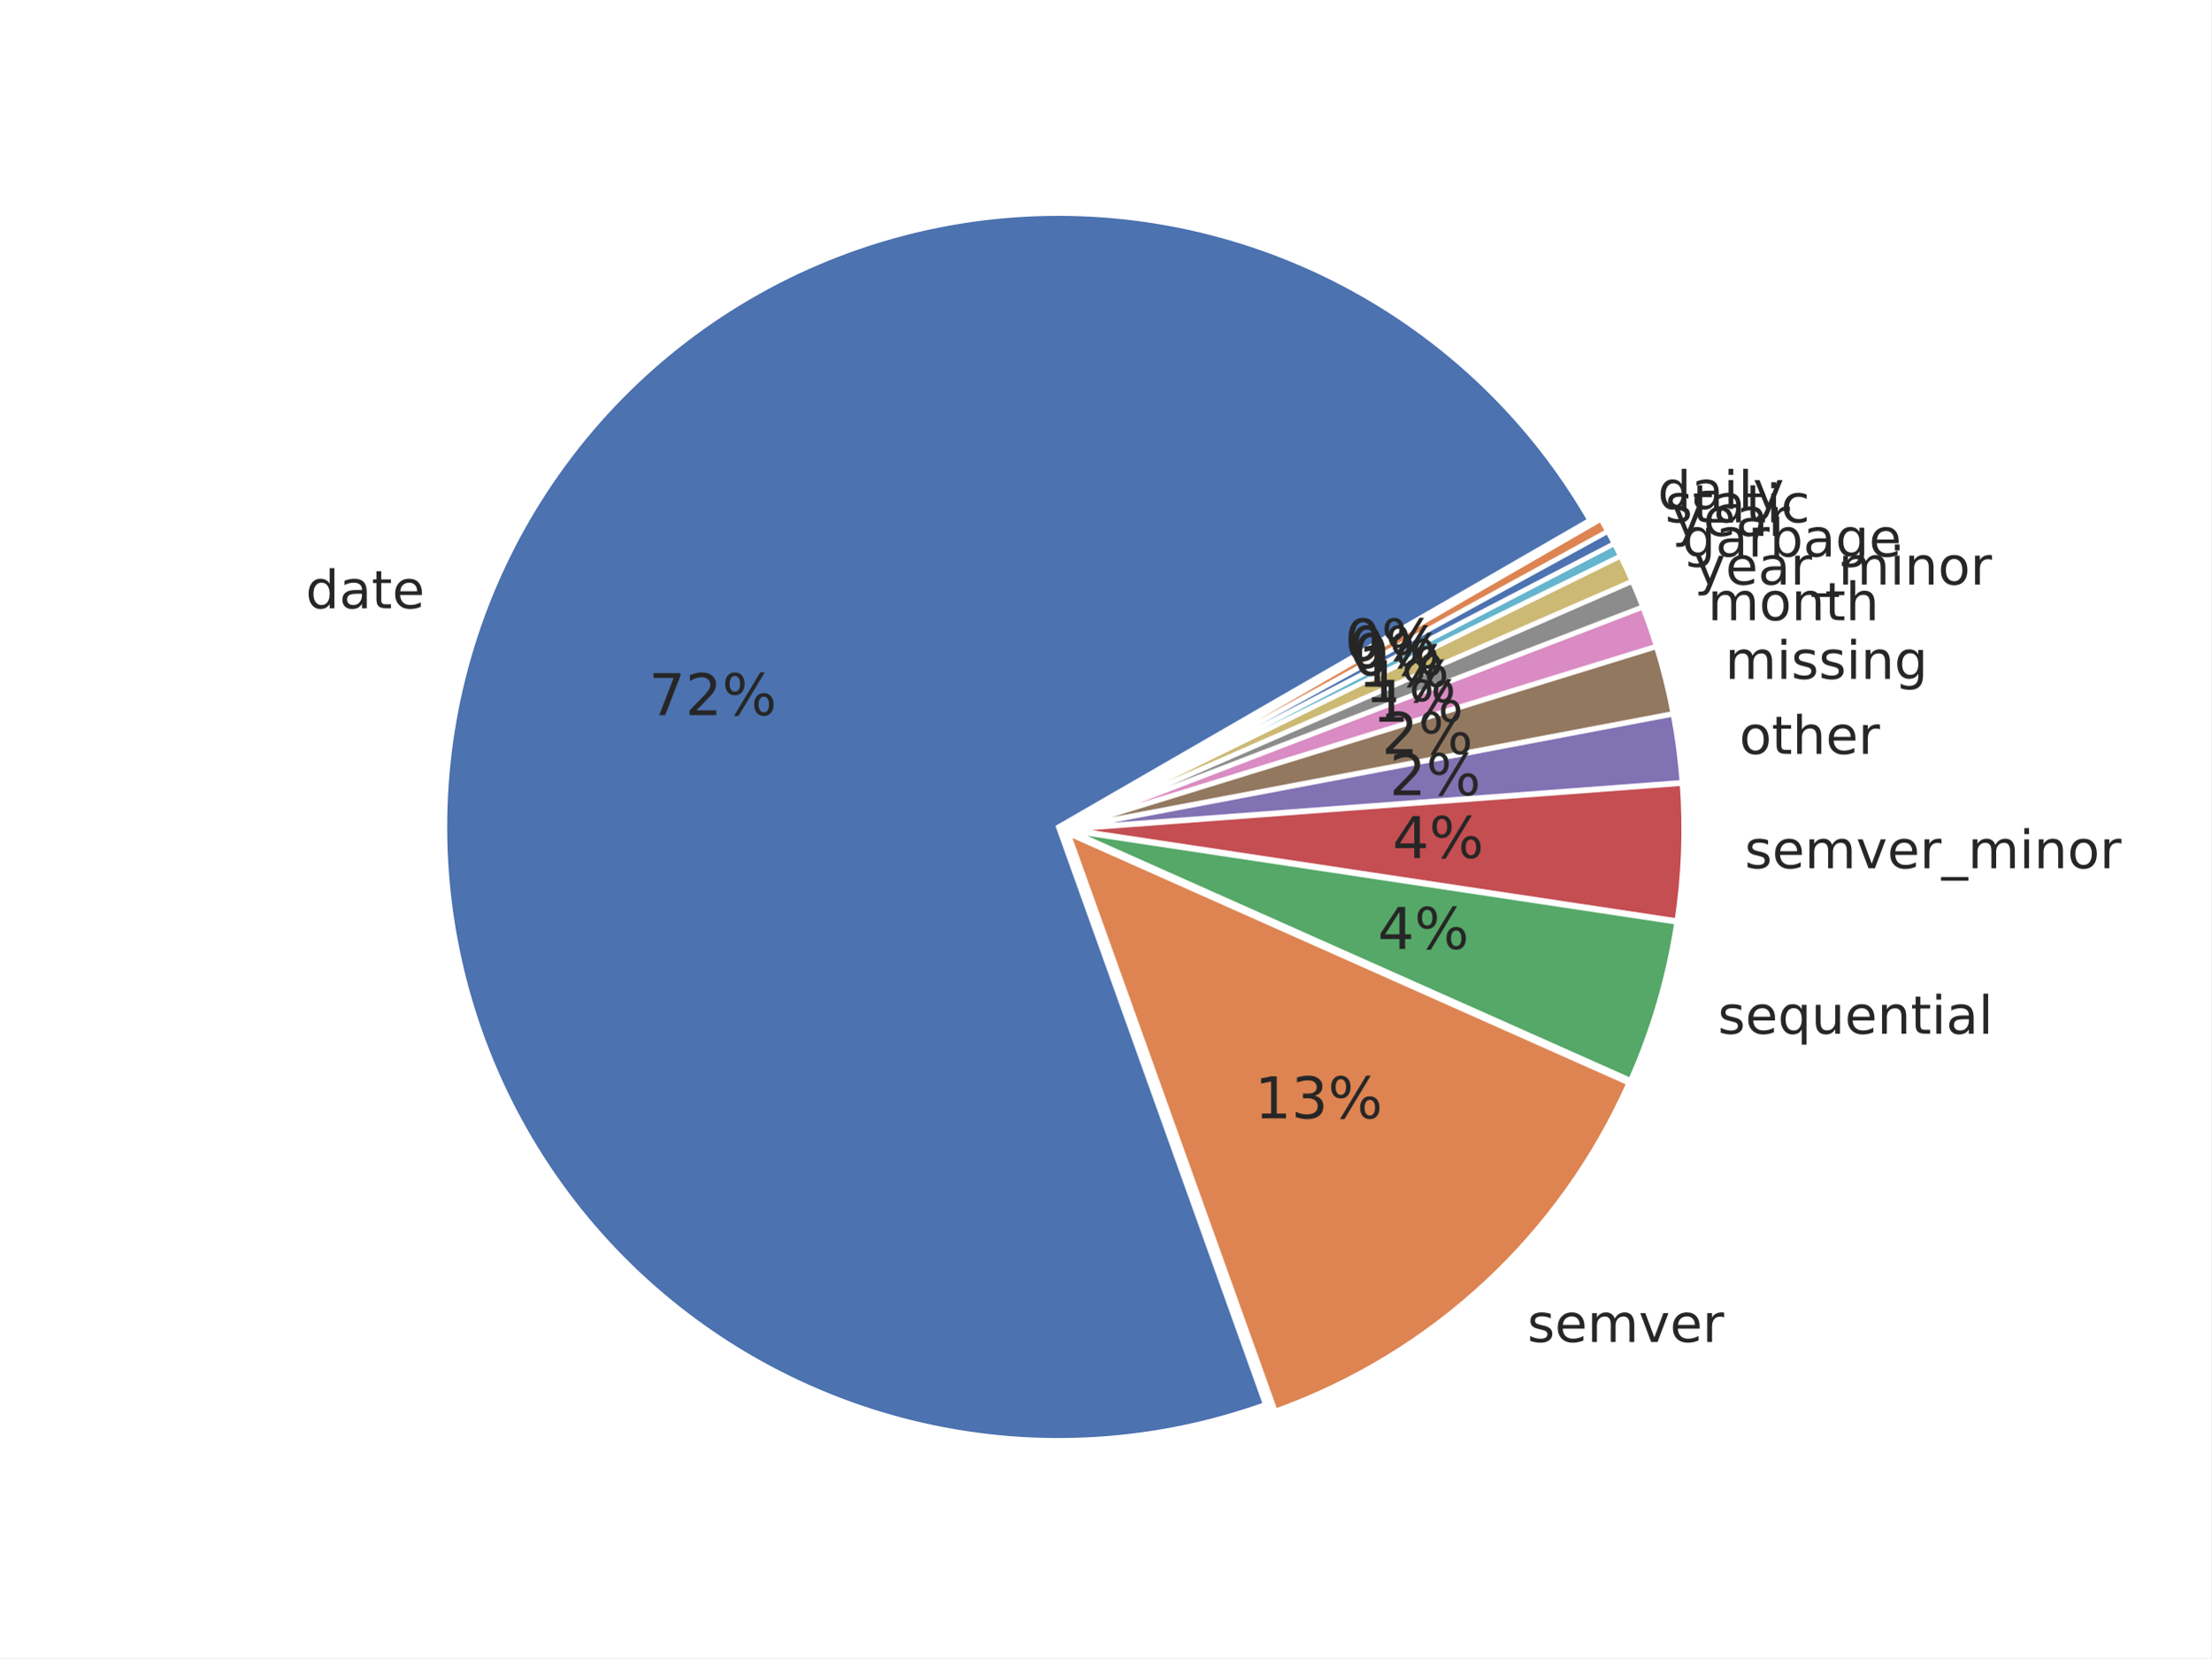
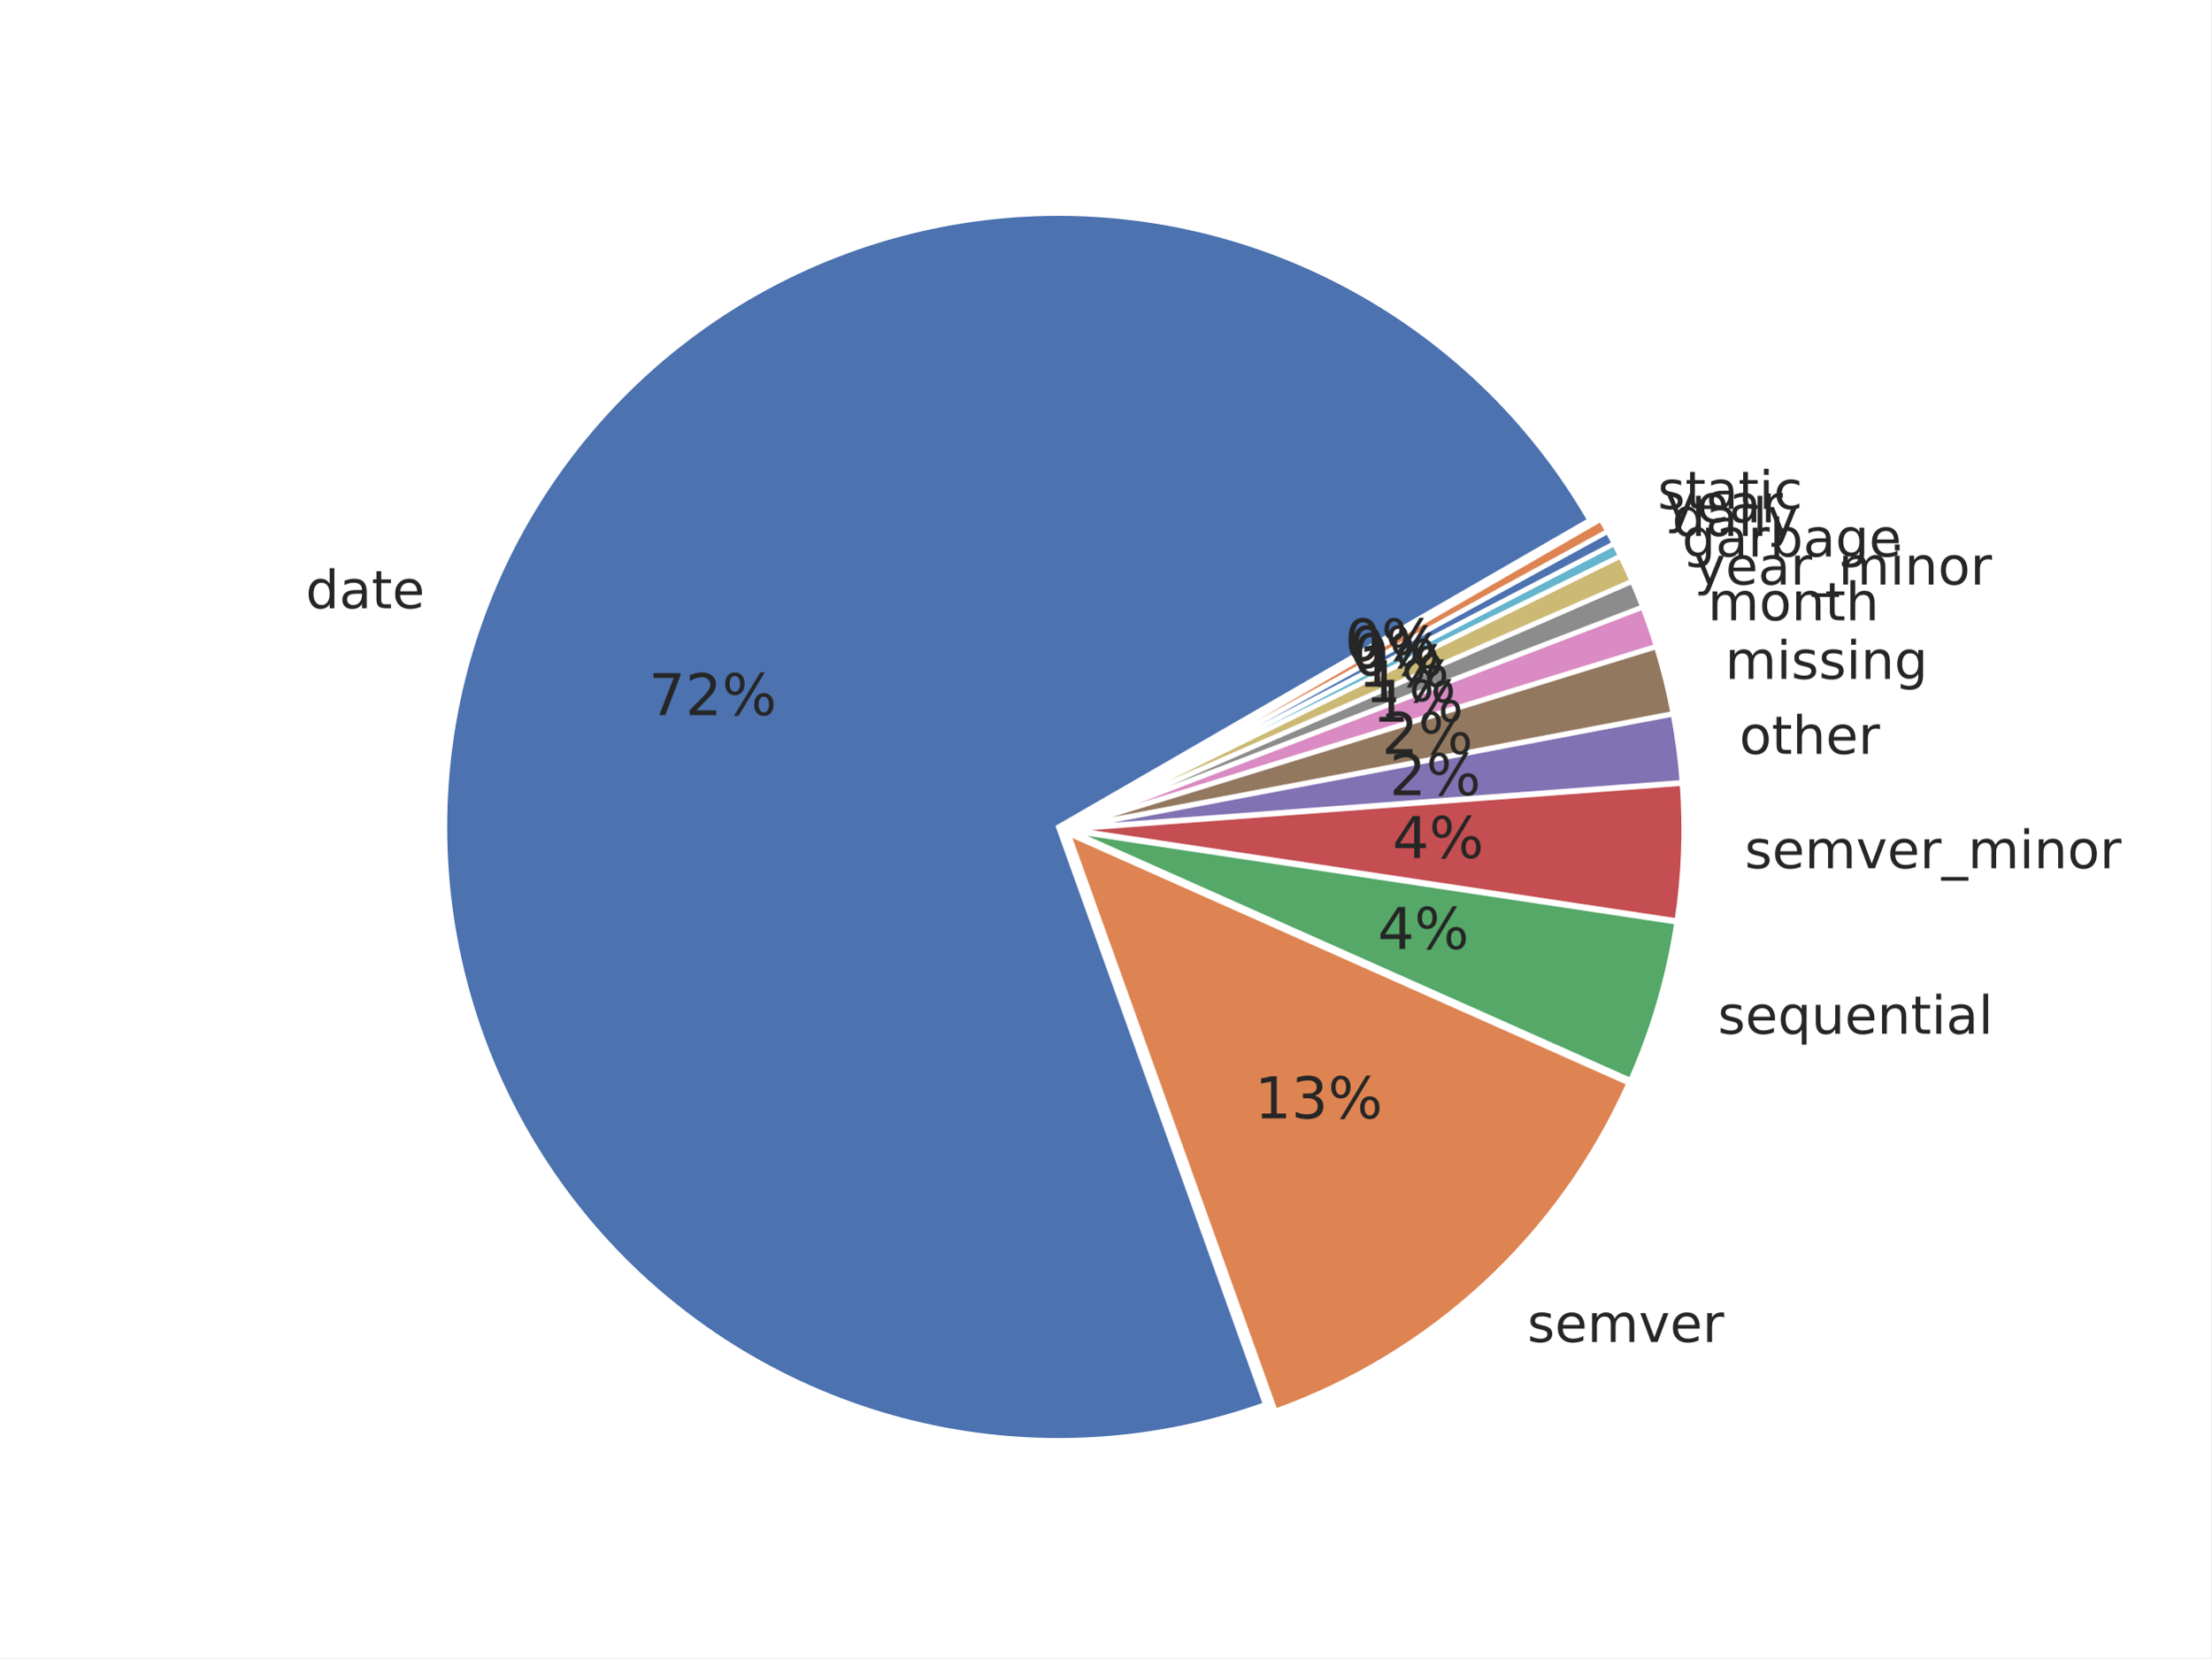
<svg xmlns="http://www.w3.org/2000/svg" xmlns:xlink="http://www.w3.org/1999/xlink" width="460.8pt" height="345.6pt" viewBox="0 0 460.8 345.6" version="1.1">
  <defs>
    <style type="text/css">*{stroke-linejoin: round; stroke-linecap: butt}</style>
  </defs>
  <g id="figure_1">
    <g id="patch_1">
      <path d="M 0 345.6  L 460.8 345.6  L 460.8 0  L 0 0  z " style="fill: #ffffff" />
    </g>
    <g id="axes_1">
      <g id="matplotlib.axis_1" />
      <g id="matplotlib.axis_2" />
      <g id="patch_2">
        <path d="M 331.304 108.424  C 319.149 87.369 301.237 70.212 279.679 58.973  C 258.122 47.733 233.8 42.872 209.578 44.96  C 185.356 47.049 162.225 56.003 142.91 70.767  C 123.595 85.53 108.885 105.501 100.513 128.325  C 92.141 151.15 90.449 175.896 95.637 199.647  C 100.825 223.398 112.681 245.185 129.807 262.44  C 146.934 279.695 168.631 291.713 192.343 297.079  C 216.055 302.444 240.812 300.938 263.699 292.737  L 220.564 172.36  z " style="fill: #4c72b0; stroke: #ffffff; stroke-linejoin: miter" />
      </g>
      <g id="patch_3">
        <path d="M 265.769 294.114  C 282.032 288.287 296.946 279.224 309.609 267.474  C 322.273 255.724 332.425 241.529 339.451 225.748  L 222.634 173.737  z " style="fill: #dd8452; stroke: #ffffff; stroke-linejoin: miter" />
      </g>
      <g id="patch_4">
        <path d="M 339.809 225.169  C 342.144 219.924 344.123 214.528 345.733 209.017  C 347.343 203.507 348.58 197.894 349.436 192.217  L 222.992 173.159  z " style="fill: #55a868; stroke: #ffffff; stroke-linejoin: miter" />
      </g>
      <g id="patch_5">
        <path d="M 349.486 191.906  C 350.199 187.176 350.646 182.409 350.825 177.629  C 351.004 172.849 350.914 168.062 350.557 163.292  L 223.042 172.848  z " style="fill: #c44e52; stroke: #ffffff; stroke-linejoin: miter" />
      </g>
      <g id="patch_6">
        <path d="M 350.547 163.077  C 350.368 160.693 350.122 158.313 349.81 155.942  C 349.498 153.572 349.12 151.21 348.675 148.86  L 223.032 172.633  z " style="fill: #8172b3; stroke: #ffffff; stroke-linejoin: miter" />
      </g>
      <g id="patch_7">
        <path d="M 348.648 148.719  C 348.204 146.37 347.693 144.033 347.118 141.712  C 346.542 139.391 345.901 137.086 345.197 134.801  L 223.006 172.492  z " style="fill: #937860; stroke: #ffffff; stroke-linejoin: miter" />
      </g>
      <g id="patch_8">
        <path d="M 345.164 134.691  C 344.741 133.32 344.295 131.956 343.826 130.6  C 343.358 129.244 342.866 127.896 342.352 126.557  L 222.973 172.382  z " style="fill: #da8bc3; stroke: #ffffff; stroke-linejoin: miter" />
      </g>
      <g id="patch_9">
        <path d="M 342.326 126.49  C 341.984 125.597 341.631 124.708 341.268 123.823  C 340.905 122.938 340.533 122.057 340.15 121.18  L 222.948 172.315  z " style="fill: #8c8c8c; stroke: #ffffff; stroke-linejoin: miter" />
      </g>
      <g id="patch_10">
        <path d="M 340.127 121.127  C 339.745 120.251 339.353 119.378 338.95 118.511  C 338.548 117.643 338.137 116.779 337.715 115.921  L 222.925 172.262  z " style="fill: #ccb974; stroke: #ffffff; stroke-linejoin: miter" />
      </g>
      <g id="patch_11">
        <path d="M 337.696 115.882  C 337.486 115.453 337.273 115.025 337.057 114.598  C 336.842 114.171 336.624 113.745 336.403 113.32  L 222.906 172.224  z " style="fill: #64b5cd; stroke: #ffffff; stroke-linejoin: miter" />
      </g>
      <g id="patch_12">
        <path d="M 336.39 113.295  C 336.17 112.871 335.947 112.447 335.722 112.025  C 335.497 111.603 335.27 111.183 335.04 110.763  L 222.893 172.198  z " style="fill: #4c72b0; stroke: #ffffff; stroke-linejoin: miter" />
      </g>
      <g id="patch_13">
        <path d="M 335.026 110.738  C 334.796 110.319 334.564 109.9 334.33 109.484  C 334.095 109.067 333.858 108.651 333.619 108.237  L 222.879 172.173  z " style="fill: #dd8452; stroke: #ffffff; stroke-linejoin: miter" />
      </g>
      <g id="text_1">
        <g style="fill: #262626" transform="translate(63.70289 126.7798) scale(0.11 -0.11)">
          <defs>
            <path id="DejaVuSans-47" d="M 2906 2969  L 2906 4863  L 3481 4863  L 3481 0  L 2906 0  L 2906 525  Q 2725 213 2448 61  Q 2172 -91 1784 -91  Q 1150 -91 751 415  Q 353 922 353 1747  Q 353 2572 751 3078  Q 1150 3584 1784 3584  Q 2172 3584 2448 3432  Q 2725 3281 2906 2969  z M 947 1747  Q 947 1113 1208 752  Q 1469 391 1925 391  Q 2381 391 2643 752  Q 2906 1113 2906 1747  Q 2906 2381 2643 2742  Q 2381 3103 1925 3103  Q 1469 3103 1208 2742  Q 947 2381 947 1747  z " transform="scale(0.015625)" />
            <path id="DejaVuSans-44" d="M 2194 1759  Q 1497 1759 1228 1600  Q 959 1441 959 1056  Q 959 750 1161 570  Q 1363 391 1709 391  Q 2188 391 2477 730  Q 2766 1069 2766 1631  L 2766 1759  L 2194 1759  z M 3341 1997  L 3341 0  L 2766 0  L 2766 531  Q 2569 213 2275 61  Q 1981 -91 1556 -91  Q 1019 -91 701 211  Q 384 513 384 1019  Q 384 1609 779 1909  Q 1175 2209 1959 2209  L 2766 2209  L 2766 2266  Q 2766 2663 2505 2880  Q 2244 3097 1772 3097  Q 1472 3097 1187 3025  Q 903 2953 641 2809  L 641 3341  Q 956 3463 1253 3523  Q 1550 3584 1831 3584  Q 2591 3584 2966 3190  Q 3341 2797 3341 1997  z " transform="scale(0.015625)" />
            <path id="DejaVuSans-57" d="M 1172 4494  L 1172 3500  L 2356 3500  L 2356 3053  L 1172 3053  L 1172 1153  Q 1172 725 1289 603  Q 1406 481 1766 481  L 2356 481  L 2356 0  L 1766 0  Q 1100 0 847 248  Q 594 497 594 1153  L 594 3053  L 172 3053  L 172 3500  L 594 3500  L 594 4494  L 1172 4494  z " transform="scale(0.015625)" />
            <path id="DejaVuSans-48" d="M 3597 1894  L 3597 1613  L 953 1613  Q 991 1019 1311 708  Q 1631 397 2203 397  Q 2534 397 2845 478  Q 3156 559 3463 722  L 3463 178  Q 3153 47 2828 -22  Q 2503 -91 2169 -91  Q 1331 -91 842 396  Q 353 884 353 1716  Q 353 2575 817 3079  Q 1281 3584 2069 3584  Q 2775 3584 3186 3129  Q 3597 2675 3597 1894  z M 3022 2063  Q 3016 2534 2758 2815  Q 2500 3097 2075 3097  Q 1594 3097 1305 2825  Q 1016 2553 972 2059  L 3022 2063  z " transform="scale(0.015625)" />
          </defs>
          <use xlink:href="#DejaVuSans-47" />
          <use xlink:href="#DejaVuSans-44" transform="translate(63.48438 0)" />
          <use xlink:href="#DejaVuSans-57" transform="translate(124.7656 0)" />
          <use xlink:href="#DejaVuSans-48" transform="translate(163.9688 0)" />
        </g>
      </g>
      <g id="text_2">
        <g style="fill: #262626" transform="translate(318.3068 279.7053) scale(0.11 -0.11)">
          <defs>
            <path id="DejaVuSans-56" d="M 2834 3397  L 2834 2853  Q 2591 2978 2328 3040  Q 2066 3103 1784 3103  Q 1356 3103 1142 2972  Q 928 2841 928 2578  Q 928 2378 1081 2264  Q 1234 2150 1697 2047  L 1894 2003  Q 2506 1872 2764 1633  Q 3022 1394 3022 966  Q 3022 478 2636 193  Q 2250 -91 1575 -91  Q 1294 -91 989 -36  Q 684 19 347 128  L 347 722  Q 666 556 975 473  Q 1284 391 1588 391  Q 1994 391 2212 530  Q 2431 669 2431 922  Q 2431 1156 2273 1281  Q 2116 1406 1581 1522  L 1381 1569  Q 847 1681 609 1914  Q 372 2147 372 2553  Q 372 3047 722 3315  Q 1072 3584 1716 3584  Q 2034 3584 2315 3537  Q 2597 3491 2834 3397  z " transform="scale(0.015625)" />
            <path id="DejaVuSans-50" d="M 3328 2828  Q 3544 3216 3844 3400  Q 4144 3584 4550 3584  Q 5097 3584 5394 3201  Q 5691 2819 5691 2113  L 5691 0  L 5113 0  L 5113 2094  Q 5113 2597 4934 2840  Q 4756 3084 4391 3084  Q 3944 3084 3684 2787  Q 3425 2491 3425 1978  L 3425 0  L 2847 0  L 2847 2094  Q 2847 2600 2669 2842  Q 2491 3084 2119 3084  Q 1678 3084 1418 2786  Q 1159 2488 1159 1978  L 1159 0  L 581 0  L 581 3500  L 1159 3500  L 1159 2956  Q 1356 3278 1631 3431  Q 1906 3584 2284 3584  Q 2666 3584 2933 3390  Q 3200 3197 3328 2828  z " transform="scale(0.015625)" />
            <path id="DejaVuSans-59" d="M 191 3500  L 800 3500  L 1894 563  L 2988 3500  L 3597 3500  L 2284 0  L 1503 0  L 191 3500  z " transform="scale(0.015625)" />
            <path id="DejaVuSans-55" d="M 2631 2963  Q 2534 3019 2420 3045  Q 2306 3072 2169 3072  Q 1681 3072 1420 2755  Q 1159 2438 1159 1844  L 1159 0  L 581 0  L 581 3500  L 1159 3500  L 1159 2956  Q 1341 3275 1631 3429  Q 1922 3584 2338 3584  Q 2397 3584 2469 3576  Q 2541 3569 2628 3553  L 2631 2963  z " transform="scale(0.015625)" />
          </defs>
          <use xlink:href="#DejaVuSans-56" />
          <use xlink:href="#DejaVuSans-48" transform="translate(52.09375 0)" />
          <use xlink:href="#DejaVuSans-50" transform="translate(113.625 0)" />
          <use xlink:href="#DejaVuSans-59" transform="translate(211.0312 0)" />
          <use xlink:href="#DejaVuSans-48" transform="translate(270.2188 0)" />
          <use xlink:href="#DejaVuSans-55" transform="translate(331.75 0)" />
        </g>
      </g>
      <g id="text_3">
        <g style="fill: #262626" transform="translate(358.0071 215.4611) scale(0.11 -0.11)">
          <defs>
            <path id="DejaVuSans-54" d="M 947 1747  Q 947 1113 1208 752  Q 1469 391 1925 391  Q 2381 391 2643 752  Q 2906 1113 2906 1747  Q 2906 2381 2643 2742  Q 2381 3103 1925 3103  Q 1469 3103 1208 2742  Q 947 2381 947 1747  z M 2906 525  Q 2725 213 2448 61  Q 2172 -91 1784 -91  Q 1150 -91 751 415  Q 353 922 353 1747  Q 353 2572 751 3078  Q 1150 3584 1784 3584  Q 2172 3584 2448 3432  Q 2725 3281 2906 2969  L 2906 3500  L 3481 3500  L 3481 -1331  L 2906 -1331  L 2906 525  z " transform="scale(0.015625)" />
            <path id="DejaVuSans-58" d="M 544 1381  L 544 3500  L 1119 3500  L 1119 1403  Q 1119 906 1312 657  Q 1506 409 1894 409  Q 2359 409 2629 706  Q 2900 1003 2900 1516  L 2900 3500  L 3475 3500  L 3475 0  L 2900 0  L 2900 538  Q 2691 219 2414 64  Q 2138 -91 1772 -91  Q 1169 -91 856 284  Q 544 659 544 1381  z M 1991 3584  L 1991 3584  z " transform="scale(0.015625)" />
            <path id="DejaVuSans-51" d="M 3513 2113  L 3513 0  L 2938 0  L 2938 2094  Q 2938 2591 2744 2837  Q 2550 3084 2163 3084  Q 1697 3084 1428 2787  Q 1159 2491 1159 1978  L 1159 0  L 581 0  L 581 3500  L 1159 3500  L 1159 2956  Q 1366 3272 1645 3428  Q 1925 3584 2291 3584  Q 2894 3584 3203 3211  Q 3513 2838 3513 2113  z " transform="scale(0.015625)" />
            <path id="DejaVuSans-4c" d="M 603 3500  L 1178 3500  L 1178 0  L 603 0  L 603 3500  z M 603 4863  L 1178 4863  L 1178 4134  L 603 4134  L 603 4863  z " transform="scale(0.015625)" />
            <path id="DejaVuSans-4f" d="M 603 4863  L 1178 4863  L 1178 0  L 603 0  L 603 4863  z " transform="scale(0.015625)" />
          </defs>
          <use xlink:href="#DejaVuSans-56" />
          <use xlink:href="#DejaVuSans-48" transform="translate(52.09375 0)" />
          <use xlink:href="#DejaVuSans-54" transform="translate(113.625 0)" />
          <use xlink:href="#DejaVuSans-58" transform="translate(177.1094 0)" />
          <use xlink:href="#DejaVuSans-48" transform="translate(240.4844 0)" />
          <use xlink:href="#DejaVuSans-51" transform="translate(302.0156 0)" />
          <use xlink:href="#DejaVuSans-57" transform="translate(365.3906 0)" />
          <use xlink:href="#DejaVuSans-4c" transform="translate(404.5938 0)" />
          <use xlink:href="#DejaVuSans-44" transform="translate(432.375 0)" />
          <use xlink:href="#DejaVuSans-4f" transform="translate(493.6562 0)" />
        </g>
      </g>
      <g id="text_4">
        <g style="fill: #262626" transform="translate(363.6031 180.9651) scale(0.11 -0.11)">
          <defs>
            <path id="DejaVuSans-42" d="M 3263 -1063  L 3263 -1509  L -63 -1509  L -63 -1063  L 3263 -1063  z " transform="scale(0.015625)" />
            <path id="DejaVuSans-52" d="M 1959 3097  Q 1497 3097 1228 2736  Q 959 2375 959 1747  Q 959 1119 1226 758  Q 1494 397 1959 397  Q 2419 397 2687 759  Q 2956 1122 2956 1747  Q 2956 2369 2687 2733  Q 2419 3097 1959 3097  z M 1959 3584  Q 2709 3584 3137 3096  Q 3566 2609 3566 1747  Q 3566 888 3137 398  Q 2709 -91 1959 -91  Q 1206 -91 779 398  Q 353 888 353 1747  Q 353 2609 779 3096  Q 1206 3584 1959 3584  z " transform="scale(0.015625)" />
          </defs>
          <use xlink:href="#DejaVuSans-56" />
          <use xlink:href="#DejaVuSans-48" transform="translate(52.09375 0)" />
          <use xlink:href="#DejaVuSans-50" transform="translate(113.625 0)" />
          <use xlink:href="#DejaVuSans-59" transform="translate(211.0312 0)" />
          <use xlink:href="#DejaVuSans-48" transform="translate(270.2188 0)" />
          <use xlink:href="#DejaVuSans-55" transform="translate(331.75 0)" />
          <use xlink:href="#DejaVuSans-42" transform="translate(372.8594 0)" />
          <use xlink:href="#DejaVuSans-50" transform="translate(422.8594 0)" />
          <use xlink:href="#DejaVuSans-4c" transform="translate(520.2656 0)" />
          <use xlink:href="#DejaVuSans-51" transform="translate(548.0469 0)" />
          <use xlink:href="#DejaVuSans-52" transform="translate(611.4219 0)" />
          <use xlink:href="#DejaVuSans-55" transform="translate(672.6094 0)" />
        </g>
      </g>
      <g id="text_5">
        <g style="fill: #262626" transform="translate(362.4881 157.1312) scale(0.11 -0.11)">
          <defs>
            <path id="DejaVuSans-4b" d="M 3513 2113  L 3513 0  L 2938 0  L 2938 2094  Q 2938 2591 2744 2837  Q 2550 3084 2163 3084  Q 1697 3084 1428 2787  Q 1159 2491 1159 1978  L 1159 0  L 581 0  L 581 4863  L 1159 4863  L 1159 2956  Q 1366 3272 1645 3428  Q 1925 3584 2291 3584  Q 2894 3584 3203 3211  Q 3513 2838 3513 2113  z " transform="scale(0.015625)" />
          </defs>
          <use xlink:href="#DejaVuSans-52" />
          <use xlink:href="#DejaVuSans-57" transform="translate(61.1875 0)" />
          <use xlink:href="#DejaVuSans-4b" transform="translate(100.3906 0)" />
          <use xlink:href="#DejaVuSans-48" transform="translate(163.7656 0)" />
          <use xlink:href="#DejaVuSans-55" transform="translate(225.2969 0)" />
        </g>
      </g>
      <g id="text_6">
        <g style="fill: #262626" transform="translate(359.5289 141.4917) scale(0.11 -0.11)">
          <defs>
            <path id="DejaVuSans-4a" d="M 2906 1791  Q 2906 2416 2648 2759  Q 2391 3103 1925 3103  Q 1463 3103 1205 2759  Q 947 2416 947 1791  Q 947 1169 1205 825  Q 1463 481 1925 481  Q 2391 481 2648 825  Q 2906 1169 2906 1791  z M 3481 434  Q 3481 -459 3084 -895  Q 2688 -1331 1869 -1331  Q 1566 -1331 1297 -1286  Q 1028 -1241 775 -1147  L 775 -588  Q 1028 -725 1275 -790  Q 1522 -856 1778 -856  Q 2344 -856 2625 -561  Q 2906 -266 2906 331  L 2906 616  Q 2728 306 2450 153  Q 2172 0 1784 0  Q 1141 0 747 490  Q 353 981 353 1791  Q 353 2603 747 3093  Q 1141 3584 1784 3584  Q 2172 3584 2450 3431  Q 2728 3278 2906 2969  L 2906 3500  L 3481 3500  L 3481 434  z " transform="scale(0.015625)" />
          </defs>
          <use xlink:href="#DejaVuSans-50" />
          <use xlink:href="#DejaVuSans-4c" transform="translate(97.40625 0)" />
          <use xlink:href="#DejaVuSans-56" transform="translate(125.1875 0)" />
          <use xlink:href="#DejaVuSans-56" transform="translate(177.2812 0)" />
          <use xlink:href="#DejaVuSans-4c" transform="translate(229.375 0)" />
          <use xlink:href="#DejaVuSans-51" transform="translate(257.1562 0)" />
          <use xlink:href="#DejaVuSans-4a" transform="translate(320.5312 0)" />
        </g>
      </g>
      <g id="text_7">
        <g style="fill: #262626" transform="translate(355.9117 129.2801) scale(0.11 -0.11)">
          <use xlink:href="#DejaVuSans-50" />
          <use xlink:href="#DejaVuSans-52" transform="translate(97.40625 0)" />
          <use xlink:href="#DejaVuSans-51" transform="translate(158.5938 0)" />
          <use xlink:href="#DejaVuSans-57" transform="translate(221.9688 0)" />
          <use xlink:href="#DejaVuSans-4b" transform="translate(261.1719 0)" />
        </g>
      </g>
      <g id="text_8">
        <g style="fill: #262626" transform="translate(353.1002 121.8314) scale(0.11 -0.11)">
          <defs>
            <path id="DejaVuSans-5c" d="M 2059 -325  Q 1816 -950 1584 -1140  Q 1353 -1331 966 -1331  L 506 -1331  L 506 -850  L 844 -850  Q 1081 -850 1212 -737  Q 1344 -625 1503 -206  L 1606 56  L 191 3500  L 800 3500  L 1894 763  L 2988 3500  L 3597 3500  L 2059 -325  z " transform="scale(0.015625)" />
          </defs>
          <use xlink:href="#DejaVuSans-5c" />
          <use xlink:href="#DejaVuSans-48" transform="translate(59.1875 0)" />
          <use xlink:href="#DejaVuSans-44" transform="translate(120.7188 0)" />
          <use xlink:href="#DejaVuSans-55" transform="translate(182 0)" />
          <use xlink:href="#DejaVuSans-42" transform="translate(223.1094 0)" />
          <use xlink:href="#DejaVuSans-50" transform="translate(273.1094 0)" />
          <use xlink:href="#DejaVuSans-4c" transform="translate(370.5156 0)" />
          <use xlink:href="#DejaVuSans-51" transform="translate(398.2969 0)" />
          <use xlink:href="#DejaVuSans-52" transform="translate(461.6719 0)" />
          <use xlink:href="#DejaVuSans-55" transform="translate(522.8594 0)" />
        </g>
      </g>
      <g id="text_9">
        <g style="fill: #262626" transform="translate(350.5531 115.9932) scale(0.11 -0.11)">
          <defs>
            <path id="DejaVuSans-45" d="M 3116 1747  Q 3116 2381 2855 2742  Q 2594 3103 2138 3103  Q 1681 3103 1420 2742  Q 1159 2381 1159 1747  Q 1159 1113 1420 752  Q 1681 391 2138 391  Q 2594 391 2855 752  Q 3116 1113 3116 1747  z M 1159 2969  Q 1341 3281 1617 3432  Q 1894 3584 2278 3584  Q 2916 3584 3314 3078  Q 3713 2572 3713 1747  Q 3713 922 3314 415  Q 2916 -91 2278 -91  Q 1894 -91 1617 61  Q 1341 213 1159 525  L 1159 0  L 581 0  L 581 4863  L 1159 4863  L 1159 2969  z " transform="scale(0.015625)" />
          </defs>
          <use xlink:href="#DejaVuSans-4a" />
          <use xlink:href="#DejaVuSans-44" transform="translate(63.48438 0)" />
          <use xlink:href="#DejaVuSans-55" transform="translate(124.7656 0)" />
          <use xlink:href="#DejaVuSans-45" transform="translate(165.875 0)" />
          <use xlink:href="#DejaVuSans-44" transform="translate(229.3594 0)" />
          <use xlink:href="#DejaVuSans-4a" transform="translate(290.6406 0)" />
          <use xlink:href="#DejaVuSans-48" transform="translate(354.125 0)" />
        </g>
      </g>
      <g id="text_10">
-         <g style="fill: #262626" transform="translate(348.4722 111.6924) scale(0.11 -0.11)">
+         <g style="fill: #262626" transform="translate(348.4722 111.6928) scale(0.11 -0.11)">
+           <use xlink:href="#DejaVuSans-47" />
+           <use xlink:href="#DejaVuSans-44" transform="translate(63.48438 0)" />
+           <use xlink:href="#DejaVuSans-4c" transform="translate(124.7656 0)" />
+           <use xlink:href="#DejaVuSans-4f" transform="translate(152.5469 0)" />
+           <use xlink:href="#DejaVuSans-5c" transform="translate(180.3281 0)" />
+         </g>
+       </g>
+       <g id="text_11">
+         <g style="fill: #262626" transform="translate(347.005 108.8654) scale(0.11 -0.11)">
          <use xlink:href="#DejaVuSans-5c" />
          <use xlink:href="#DejaVuSans-48" transform="translate(59.1875 0)" />
          <use xlink:href="#DejaVuSans-44" transform="translate(120.7188 0)" />
          <use xlink:href="#DejaVuSans-55" transform="translate(182 0)" />
        </g>
      </g>
-       <g id="text_11">
-         <g style="fill: #262626" transform="translate(347.005 108.8658) scale(0.11 -0.11)">
+       <g id="text_12">
+         <g style="fill: #262626" transform="translate(345.4748 106.0725) scale(0.11 -0.11)">
          <defs>
            <path id="DejaVuSans-46" d="M 3122 3366  L 3122 2828  Q 2878 2963 2633 3030  Q 2388 3097 2138 3097  Q 1578 3097 1268 2742  Q 959 2388 959 1747  Q 959 1106 1268 751  Q 1578 397 2138 397  Q 2388 397 2633 464  Q 2878 531 3122 666  L 3122 134  Q 2881 22 2623 -34  Q 2366 -91 2075 -91  Q 1284 -91 818 406  Q 353 903 353 1747  Q 353 2603 823 3093  Q 1294 3584 2113 3584  Q 2378 3584 2631 3529  Q 2884 3475 3122 3366  z " transform="scale(0.015625)" />
          </defs>
          <use xlink:href="#DejaVuSans-56" />
          <use xlink:href="#DejaVuSans-57" transform="translate(52.09375 0)" />
          <use xlink:href="#DejaVuSans-44" transform="translate(91.29688 0)" />
          <use xlink:href="#DejaVuSans-57" transform="translate(152.5781 0)" />
          <use xlink:href="#DejaVuSans-4c" transform="translate(191.7812 0)" />
          <use xlink:href="#DejaVuSans-46" transform="translate(219.5625 0)" />
        </g>
      </g>
-       <g id="text_12">
-         <g style="fill: #262626" transform="translate(345.4748 106.0725) scale(0.11 -0.11)">
-           <use xlink:href="#DejaVuSans-47" />
-           <use xlink:href="#DejaVuSans-44" transform="translate(63.48438 0)" />
-           <use xlink:href="#DejaVuSans-4c" transform="translate(124.7656 0)" />
-           <use xlink:href="#DejaVuSans-4f" transform="translate(152.5469 0)" />
-           <use xlink:href="#DejaVuSans-5c" transform="translate(180.3281 0)" />
-         </g>
-       </g>
      <g id="text_13">
        <g style="fill: #262626" transform="translate(135.1974 149.0563) scale(0.12 -0.12)">
          <defs>
            <path id="DejaVuSans-1a" d="M 525 4666  L 3525 4666  L 3525 4397  L 1831 0  L 1172 0  L 2766 4134  L 525 4134  L 525 4666  z " transform="scale(0.015625)" />
            <path id="DejaVuSans-15" d="M 1228 531  L 3431 531  L 3431 0  L 469 0  L 469 531  Q 828 903 1448 1529  Q 2069 2156 2228 2338  Q 2531 2678 2651 2914  Q 2772 3150 2772 3378  Q 2772 3750 2511 3984  Q 2250 4219 1831 4219  Q 1534 4219 1204 4116  Q 875 4013 500 3803  L 500 4441  Q 881 4594 1212 4672  Q 1544 4750 1819 4750  Q 2544 4750 2975 4387  Q 3406 4025 3406 3419  Q 3406 3131 3298 2873  Q 3191 2616 2906 2266  Q 2828 2175 2409 1742  Q 1991 1309 1228 531  z " transform="scale(0.015625)" />
            <path id="DejaVuSans-8" d="M 4653 2053  Q 4381 2053 4226 1822  Q 4072 1591 4072 1178  Q 4072 772 4226 539  Q 4381 306 4653 306  Q 4919 306 5073 539  Q 5228 772 5228 1178  Q 5228 1588 5073 1820  Q 4919 2053 4653 2053  z M 4653 2450  Q 5147 2450 5437 2106  Q 5728 1763 5728 1178  Q 5728 594 5436 251  Q 5144 -91 4653 -91  Q 4153 -91 3862 251  Q 3572 594 3572 1178  Q 3572 1766 3864 2108  Q 4156 2450 4653 2450  z M 1428 4353  Q 1159 4353 1004 4120  Q 850 3888 850 3481  Q 850 3069 1003 2837  Q 1156 2606 1428 2606  Q 1700 2606 1854 2837  Q 2009 3069 2009 3481  Q 2009 3884 1853 4118  Q 1697 4353 1428 4353  z M 4250 4750  L 4750 4750  L 1831 -91  L 1331 -91  L 4250 4750  z M 1428 4750  Q 1922 4750 2215 4408  Q 2509 4066 2509 3481  Q 2509 2891 2217 2550  Q 1925 2209 1428 2209  Q 931 2209 642 2551  Q 353 2894 353 3481  Q 353 4063 643 4406  Q 934 4750 1428 4750  z " transform="scale(0.015625)" />
          </defs>
          <use xlink:href="#DejaVuSans-1a" />
          <use xlink:href="#DejaVuSans-15" transform="translate(63.625 0)" />
          <use xlink:href="#DejaVuSans-8" transform="translate(127.25 0)" />
        </g>
      </g>
      <g id="text_14">
        <g style="fill: #262626" transform="translate(261.4833 233.0966) scale(0.12 -0.12)">
          <defs>
            <path id="DejaVuSans-14" d="M 794 531  L 1825 531  L 1825 4091  L 703 3866  L 703 4441  L 1819 4666  L 2450 4666  L 2450 531  L 3481 531  L 3481 0  L 794 0  L 794 531  z " transform="scale(0.015625)" />
            <path id="DejaVuSans-16" d="M 2597 2516  Q 3050 2419 3304 2112  Q 3559 1806 3559 1356  Q 3559 666 3084 287  Q 2609 -91 1734 -91  Q 1441 -91 1130 -33  Q 819 25 488 141  L 488 750  Q 750 597 1062 519  Q 1375 441 1716 441  Q 2309 441 2620 675  Q 2931 909 2931 1356  Q 2931 1769 2642 2001  Q 2353 2234 1838 2234  L 1294 2234  L 1294 2753  L 1863 2753  Q 2328 2753 2575 2939  Q 2822 3125 2822 3475  Q 2822 3834 2567 4026  Q 2313 4219 1838 4219  Q 1578 4219 1281 4162  Q 984 4106 628 3988  L 628 4550  Q 988 4650 1302 4700  Q 1616 4750 1894 4750  Q 2613 4750 3031 4423  Q 3450 4097 3450 3541  Q 3450 3153 3228 2886  Q 3006 2619 2597 2516  z " transform="scale(0.015625)" />
          </defs>
          <use xlink:href="#DejaVuSans-14" />
          <use xlink:href="#DejaVuSans-16" transform="translate(63.625 0)" />
          <use xlink:href="#DejaVuSans-8" transform="translate(127.25 0)" />
        </g>
      </g>
      <g id="text_15">
        <g style="fill: #262626" transform="translate(287.1181 197.7911) scale(0.12 -0.12)">
          <defs>
            <path id="DejaVuSans-17" d="M 2419 4116  L 825 1625  L 2419 1625  L 2419 4116  z M 2253 4666  L 3047 4666  L 3047 1625  L 3713 1625  L 3713 1100  L 3047 1100  L 3047 0  L 2419 0  L 2419 1100  L 313 1100  L 313 1709  L 2253 4666  z " transform="scale(0.015625)" />
          </defs>
          <use xlink:href="#DejaVuSans-17" />
          <use xlink:href="#DejaVuSans-8" transform="translate(63.625 0)" />
        </g>
      </g>
      <g id="text_16">
        <g style="fill: #262626" transform="translate(290.1934 178.8338) scale(0.12 -0.12)">
          <use xlink:href="#DejaVuSans-17" />
          <use xlink:href="#DejaVuSans-8" transform="translate(63.625 0)" />
        </g>
      </g>
      <g id="text_17">
        <g style="fill: #262626" transform="translate(289.5806 165.7359) scale(0.12 -0.12)">
          <use xlink:href="#DejaVuSans-15" />
          <use xlink:href="#DejaVuSans-8" transform="translate(63.625 0)" />
        </g>
      </g>
      <g id="text_18">
        <g style="fill: #262626" transform="translate(287.9544 157.1412) scale(0.12 -0.12)">
          <use xlink:href="#DejaVuSans-15" />
          <use xlink:href="#DejaVuSans-8" transform="translate(63.625 0)" />
        </g>
      </g>
      <g id="text_19">
        <g style="fill: #262626" transform="translate(285.9666 150.4303) scale(0.12 -0.12)">
          <use xlink:href="#DejaVuSans-14" />
          <use xlink:href="#DejaVuSans-8" transform="translate(63.625 0)" />
        </g>
      </g>
      <g id="text_20">
        <g style="fill: #262626" transform="translate(284.4215 146.3369) scale(0.12 -0.12)">
          <use xlink:href="#DejaVuSans-14" />
          <use xlink:href="#DejaVuSans-8" transform="translate(63.625 0)" />
        </g>
      </g>
      <g id="text_21">
        <g style="fill: #262626" transform="translate(283.0217 143.1285) scale(0.12 -0.12)">
          <use xlink:href="#DejaVuSans-14" />
          <use xlink:href="#DejaVuSans-8" transform="translate(63.625 0)" />
        </g>
      </g>
      <g id="text_22">
        <g style="fill: #262626" transform="translate(281.8782 140.7652) scale(0.12 -0.12)">
          <defs>
            <path id="DejaVuSans-13" d="M 2034 4250  Q 1547 4250 1301 3770  Q 1056 3291 1056 2328  Q 1056 1369 1301 889  Q 1547 409 2034 409  Q 2525 409 2770 889  Q 3016 1369 3016 2328  Q 3016 3291 2770 3770  Q 2525 4250 2034 4250  z M 2034 4750  Q 2819 4750 3233 4129  Q 3647 3509 3647 2328  Q 3647 1150 3233 529  Q 2819 -91 2034 -91  Q 1250 -91 836 529  Q 422 1150 422 2328  Q 422 3509 836 4129  Q 1250 4750 2034 4750  z " transform="scale(0.015625)" />
          </defs>
          <use xlink:href="#DejaVuSans-13" />
          <use xlink:href="#DejaVuSans-8" transform="translate(63.625 0)" />
        </g>
      </g>
      <g id="text_23">
        <g style="fill: #262626" transform="translate(281.0719 139.2117) scale(0.12 -0.12)">
          <use xlink:href="#DejaVuSans-13" />
          <use xlink:href="#DejaVuSans-8" transform="translate(63.625 0)" />
        </g>
      </g>
      <g id="text_24">
        <g style="fill: #262626" transform="translate(280.231 137.6766) scale(0.12 -0.12)">
          <use xlink:href="#DejaVuSans-13" />
          <use xlink:href="#DejaVuSans-8" transform="translate(63.625 0)" />
        </g>
      </g>
    </g>
  </g>
</svg>
